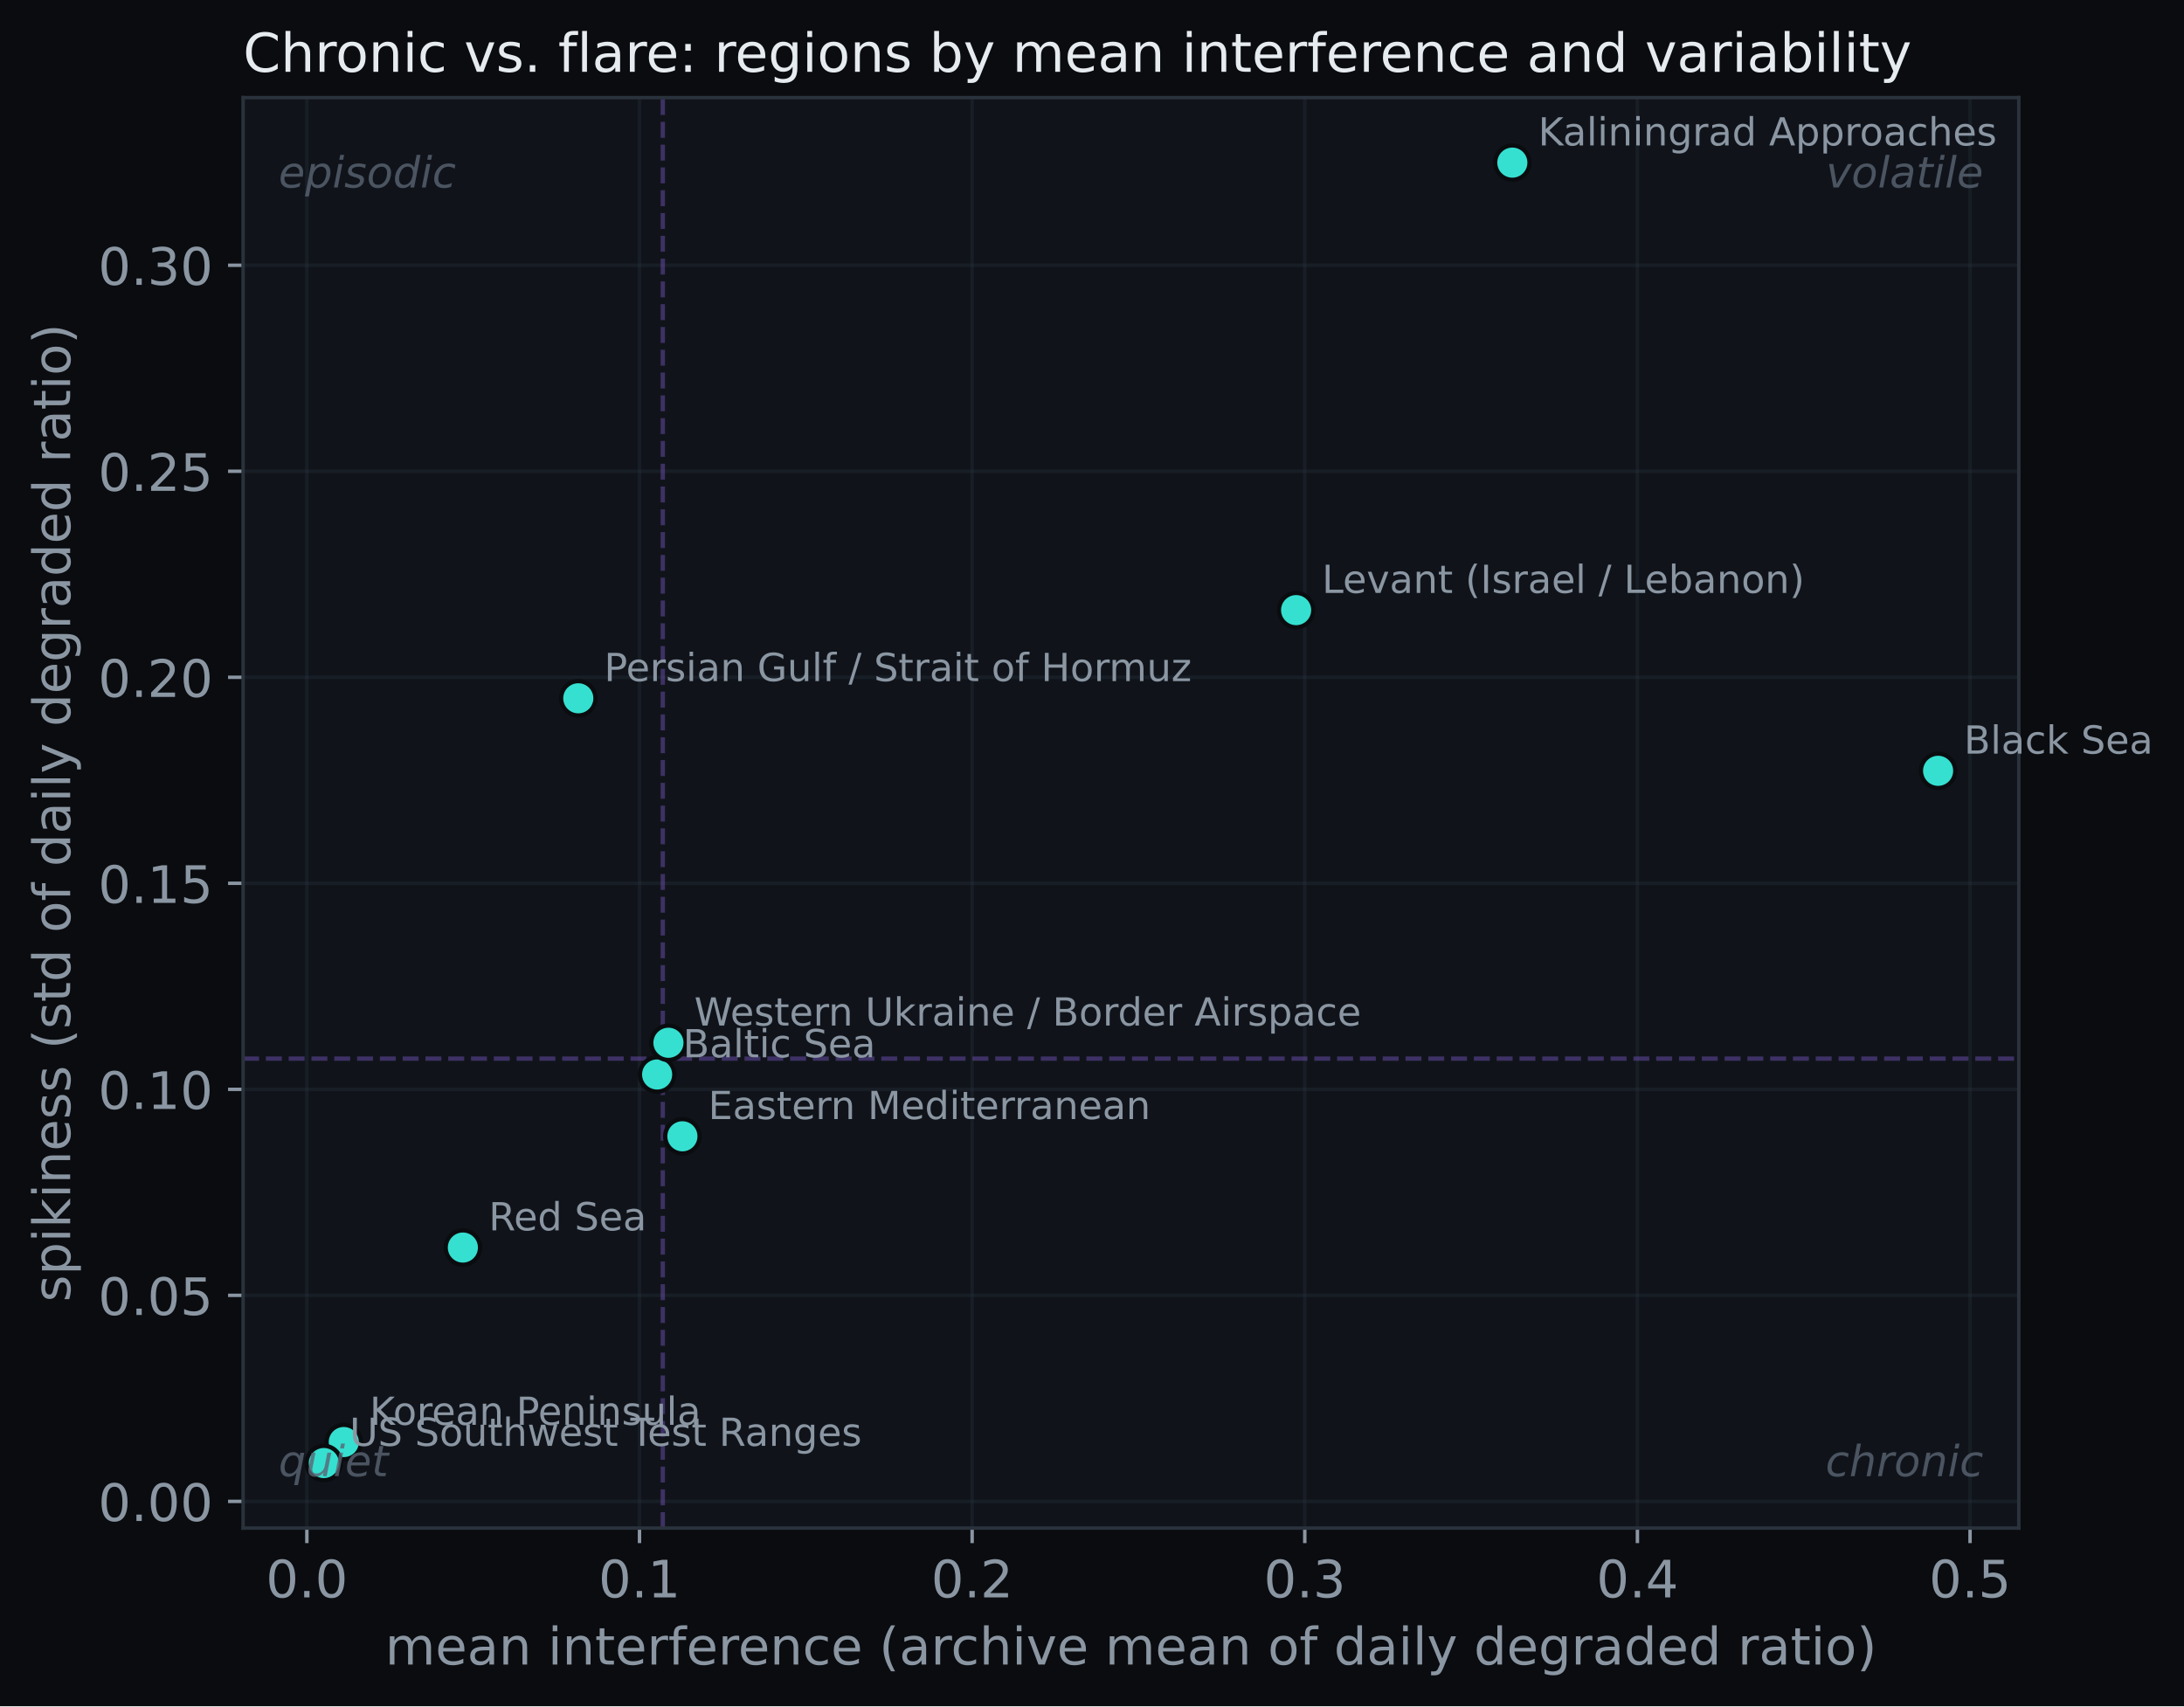
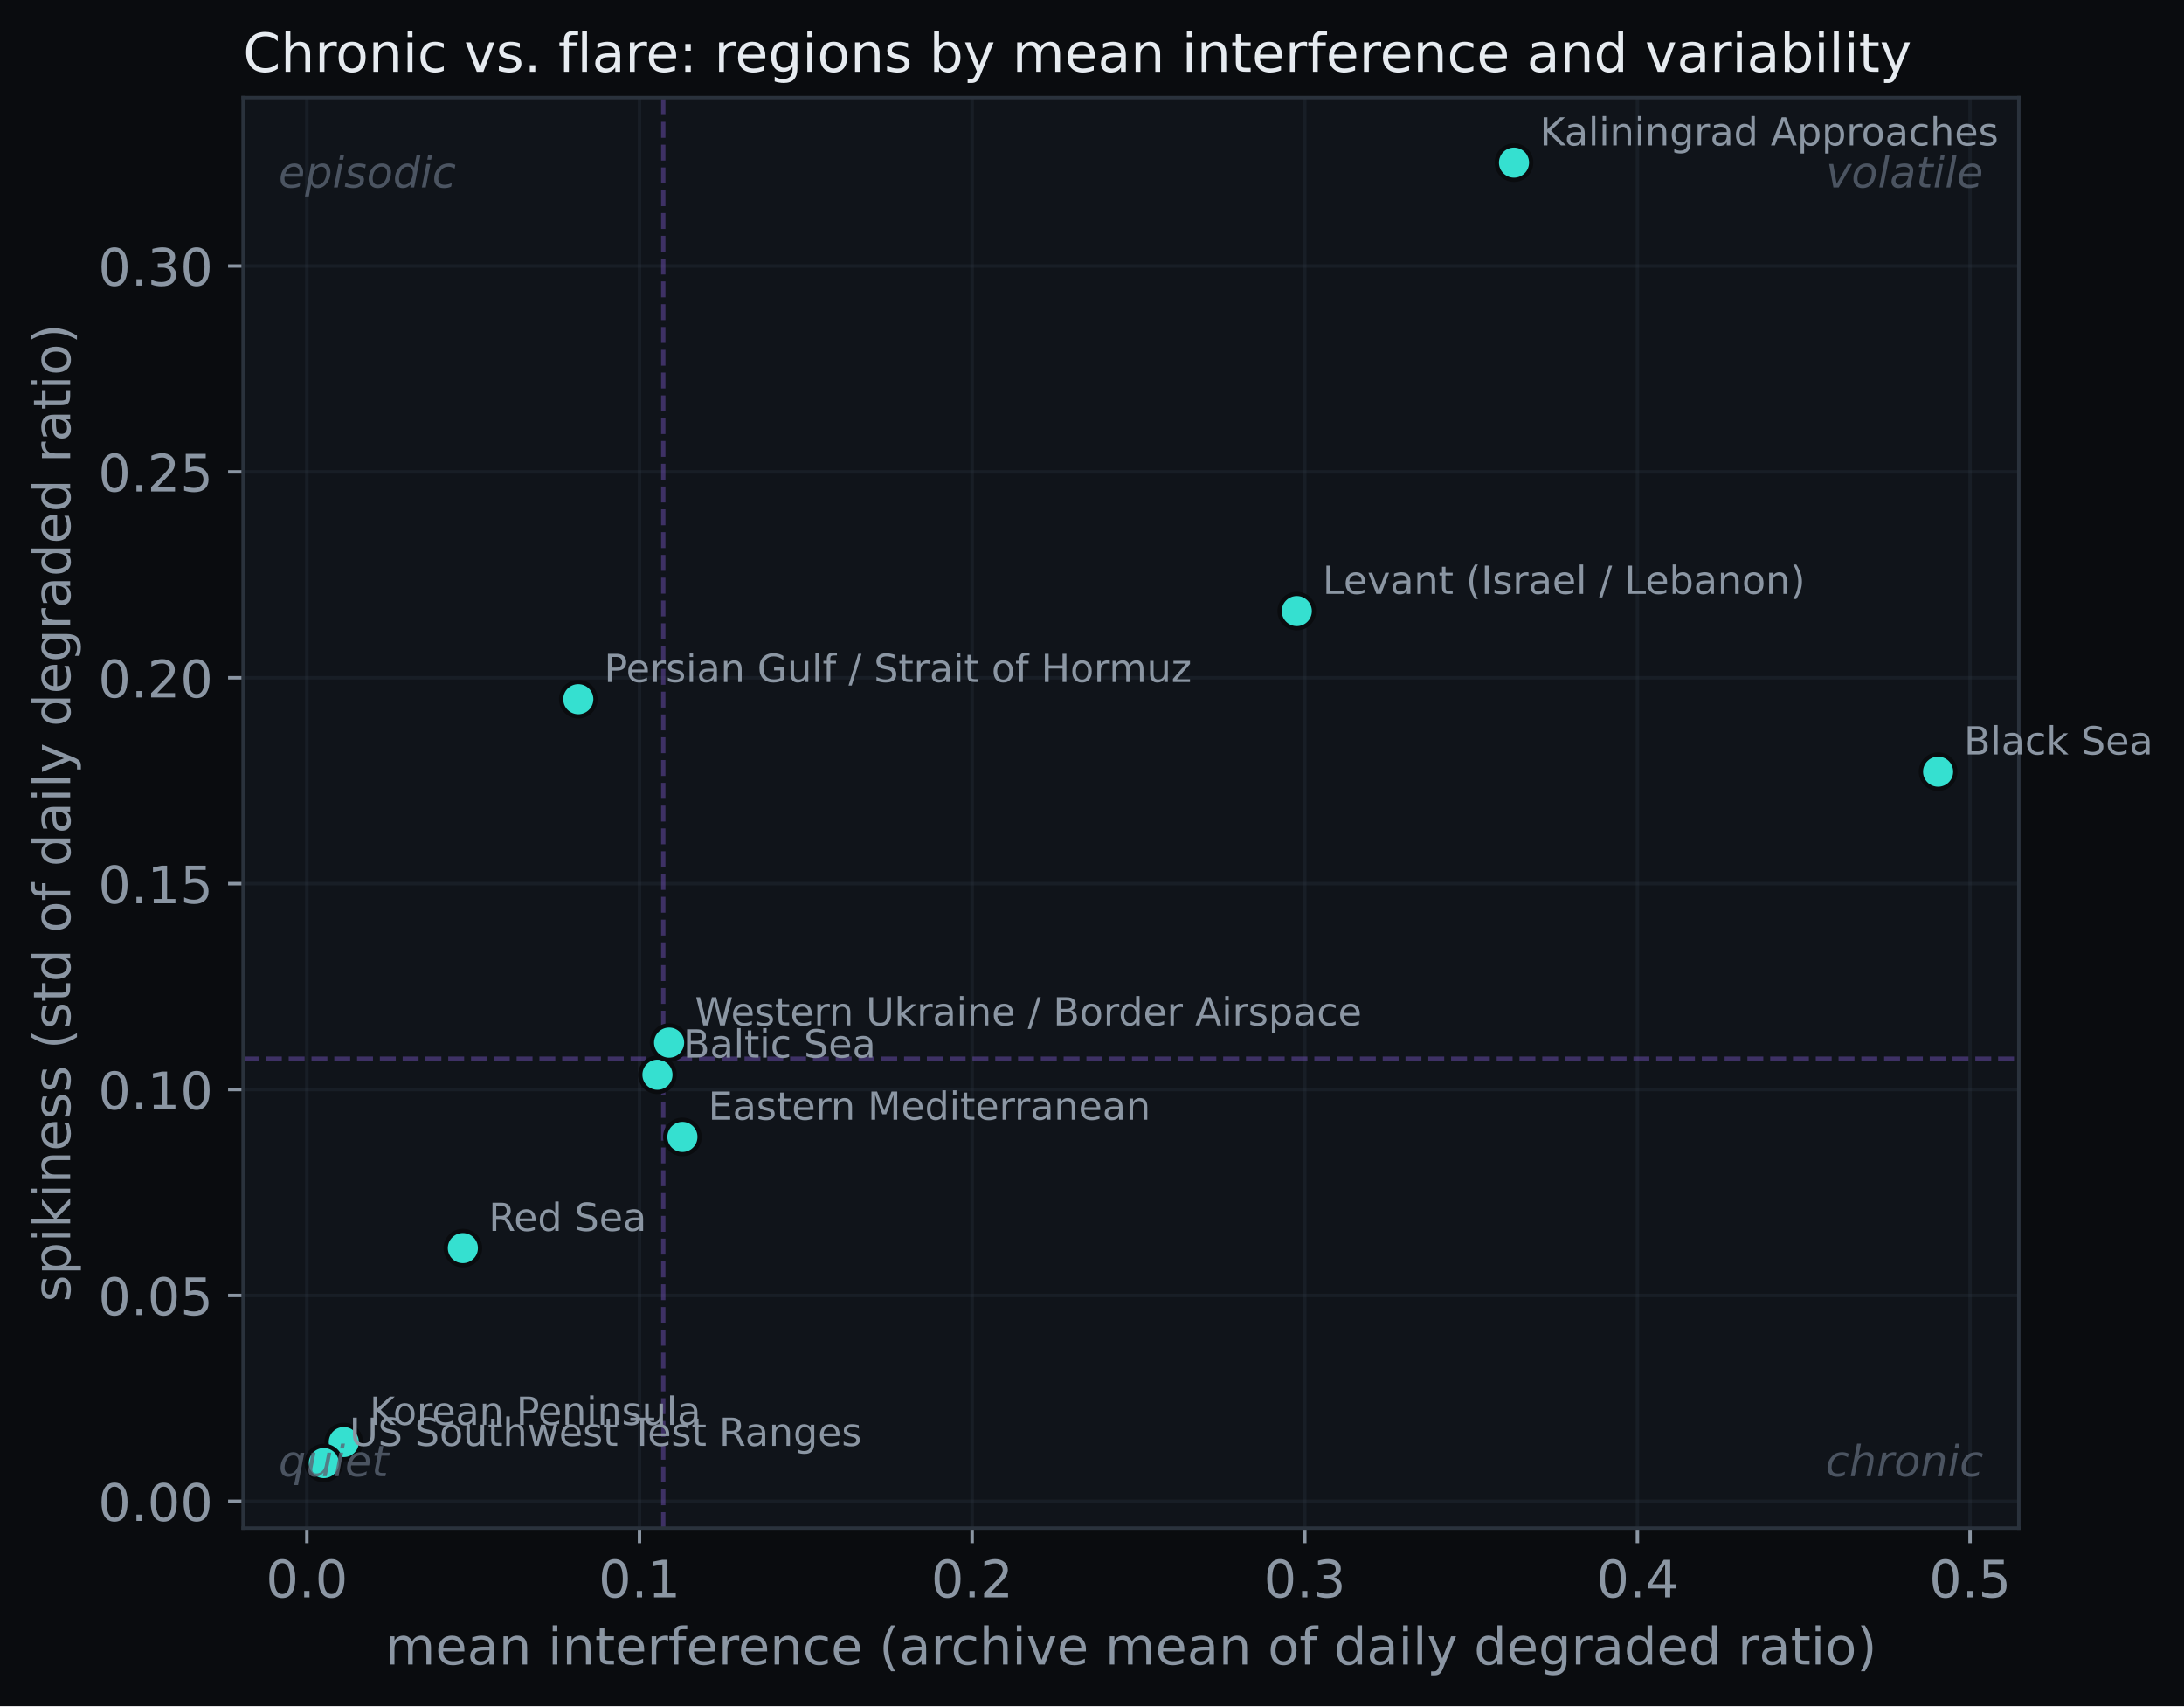
<svg xmlns="http://www.w3.org/2000/svg" xmlns:xlink="http://www.w3.org/1999/xlink" width="507.861pt" height="396.766pt" viewBox="0 0 507.861 396.766" version="1.1">
  <defs>
    <style type="text/css">*{stroke-linejoin: round; stroke-linecap: butt}</style>
  </defs>
  <g id="figure_1">
    <g id="patch_1">
      <path d="M 0 396.766  L 507.861 396.766  L 507.861 0  L 0 0  z " style="fill: #0a0c0f" />
    </g>
    <g id="axes_1">
      <g id="patch_2">
        <path d="M 56.532 355.338  L 469.452 355.338  L 469.452 22.698  L 56.532 22.698  z " style="fill: #10141a" />
      </g>
      <g id="matplotlib.axis_1">
        <g id="xtick_1">
          <g id="line2d_1">
-             <path d="M 71.357 355.338  L 71.357 22.698  " clip-path="url(#p5ee7ee4a9e)" style="fill: none; stroke: #2a323c; stroke-opacity: 0.35; stroke-width: 0.8; stroke-linecap: square" />
+             <path d="M 71.357 355.338  L 71.357 22.698  " clip-path="url(#pa23989fbf8)" style="fill: none; stroke: #2a323c; stroke-opacity: 0.35; stroke-width: 0.8; stroke-linecap: square" />
          </g>
          <g id="line2d_2">
            <defs>
-               <path id="m06dfb34350" d="M 0 0  L 0 3.5  " style="stroke: #8b96a3; stroke-width: 0.8" />
+               <path id="mf624f20d64" d="M 0 0  L 0 3.5  " style="stroke: #8b96a3; stroke-width: 0.8" />
            </defs>
            <g>
-               <use xlink:href="#m06dfb34350" x="71.357" y="355.338" style="fill: #8b96a3; stroke: #8b96a3; stroke-width: 0.8" />
+               <use xlink:href="#mf624f20d64" x="71.357" y="355.338" style="fill: #8b96a3; stroke: #8b96a3; stroke-width: 0.8" />
            </g>
          </g>
          <g id="text_1">
            <text style="font-size: 12px; font-family: 'DejaVu Sans'; text-anchor: middle; fill: #8b96a3" x="71.357" y="371.456" transform="rotate(-0 71.35672 371.4562)">0.0</text>
          </g>
        </g>
        <g id="xtick_2">
          <g id="line2d_3">
-             <path d="M 148.707 355.338  L 148.707 22.698  " clip-path="url(#p5ee7ee4a9e)" style="fill: none; stroke: #2a323c; stroke-opacity: 0.35; stroke-width: 0.8; stroke-linecap: square" />
+             <path d="M 148.707 355.338  L 148.707 22.698  " clip-path="url(#pa23989fbf8)" style="fill: none; stroke: #2a323c; stroke-opacity: 0.35; stroke-width: 0.8; stroke-linecap: square" />
          </g>
          <g id="line2d_4">
            <g>
-               <use xlink:href="#m06dfb34350" x="148.707" y="355.338" style="fill: #8b96a3; stroke: #8b96a3; stroke-width: 0.8" />
+               <use xlink:href="#mf624f20d64" x="148.707" y="355.338" style="fill: #8b96a3; stroke: #8b96a3; stroke-width: 0.8" />
            </g>
          </g>
          <g id="text_2">
            <text style="font-size: 12px; font-family: 'DejaVu Sans'; text-anchor: middle; fill: #8b96a3" x="148.707" y="371.456" transform="rotate(-0 148.7072 371.4562)">0.1</text>
          </g>
        </g>
        <g id="xtick_3">
          <g id="line2d_5">
-             <path d="M 226.058 355.338  L 226.058 22.698  " clip-path="url(#p5ee7ee4a9e)" style="fill: none; stroke: #2a323c; stroke-opacity: 0.35; stroke-width: 0.8; stroke-linecap: square" />
+             <path d="M 226.058 355.338  L 226.058 22.698  " clip-path="url(#pa23989fbf8)" style="fill: none; stroke: #2a323c; stroke-opacity: 0.35; stroke-width: 0.8; stroke-linecap: square" />
          </g>
          <g id="line2d_6">
            <g>
-               <use xlink:href="#m06dfb34350" x="226.058" y="355.338" style="fill: #8b96a3; stroke: #8b96a3; stroke-width: 0.8" />
+               <use xlink:href="#mf624f20d64" x="226.058" y="355.338" style="fill: #8b96a3; stroke: #8b96a3; stroke-width: 0.8" />
            </g>
          </g>
          <g id="text_3">
            <text style="font-size: 12px; font-family: 'DejaVu Sans'; text-anchor: middle; fill: #8b96a3" x="226.058" y="371.456" transform="rotate(-0 226.0577 371.4562)">0.2</text>
          </g>
        </g>
        <g id="xtick_4">
          <g id="line2d_7">
-             <path d="M 303.408 355.338  L 303.408 22.698  " clip-path="url(#p5ee7ee4a9e)" style="fill: none; stroke: #2a323c; stroke-opacity: 0.35; stroke-width: 0.8; stroke-linecap: square" />
+             <path d="M 303.408 355.338  L 303.408 22.698  " clip-path="url(#pa23989fbf8)" style="fill: none; stroke: #2a323c; stroke-opacity: 0.35; stroke-width: 0.8; stroke-linecap: square" />
          </g>
          <g id="line2d_8">
            <g>
-               <use xlink:href="#m06dfb34350" x="303.408" y="355.338" style="fill: #8b96a3; stroke: #8b96a3; stroke-width: 0.8" />
+               <use xlink:href="#mf624f20d64" x="303.408" y="355.338" style="fill: #8b96a3; stroke: #8b96a3; stroke-width: 0.8" />
            </g>
          </g>
          <g id="text_4">
            <text style="font-size: 12px; font-family: 'DejaVu Sans'; text-anchor: middle; fill: #8b96a3" x="303.408" y="371.456" transform="rotate(-0 303.4081 371.4562)">0.3</text>
          </g>
        </g>
        <g id="xtick_5">
          <g id="line2d_9">
-             <path d="M 380.759 355.338  L 380.759 22.698  " clip-path="url(#p5ee7ee4a9e)" style="fill: none; stroke: #2a323c; stroke-opacity: 0.35; stroke-width: 0.8; stroke-linecap: square" />
+             <path d="M 380.759 355.338  L 380.759 22.698  " clip-path="url(#pa23989fbf8)" style="fill: none; stroke: #2a323c; stroke-opacity: 0.35; stroke-width: 0.8; stroke-linecap: square" />
          </g>
          <g id="line2d_10">
            <g>
-               <use xlink:href="#m06dfb34350" x="380.759" y="355.338" style="fill: #8b96a3; stroke: #8b96a3; stroke-width: 0.8" />
+               <use xlink:href="#mf624f20d64" x="380.759" y="355.338" style="fill: #8b96a3; stroke: #8b96a3; stroke-width: 0.8" />
            </g>
          </g>
          <g id="text_5">
            <text style="font-size: 12px; font-family: 'DejaVu Sans'; text-anchor: middle; fill: #8b96a3" x="380.759" y="371.456" transform="rotate(-0 380.7586 371.4562)">0.4</text>
          </g>
        </g>
        <g id="xtick_6">
          <g id="line2d_11">
-             <path d="M 458.109 355.338  L 458.109 22.698  " clip-path="url(#p5ee7ee4a9e)" style="fill: none; stroke: #2a323c; stroke-opacity: 0.35; stroke-width: 0.8; stroke-linecap: square" />
+             <path d="M 458.109 355.338  L 458.109 22.698  " clip-path="url(#pa23989fbf8)" style="fill: none; stroke: #2a323c; stroke-opacity: 0.35; stroke-width: 0.8; stroke-linecap: square" />
          </g>
          <g id="line2d_12">
            <g>
-               <use xlink:href="#m06dfb34350" x="458.109" y="355.338" style="fill: #8b96a3; stroke: #8b96a3; stroke-width: 0.8" />
+               <use xlink:href="#mf624f20d64" x="458.109" y="355.338" style="fill: #8b96a3; stroke: #8b96a3; stroke-width: 0.8" />
            </g>
          </g>
          <g id="text_6">
            <text style="font-size: 12px; font-family: 'DejaVu Sans'; text-anchor: middle; fill: #8b96a3" x="458.109" y="371.456" transform="rotate(-0 458.1091 371.4562)">0.5</text>
          </g>
        </g>
        <g id="text_7">
          <text style="font-size: 12px; font-family: 'DejaVu Sans'; text-anchor: middle; fill: #8b96a3" x="262.993" y="387.07" transform="rotate(-0 262.9925 387.0699)">mean interference (archive mean of daily degraded ratio)</text>
        </g>
      </g>
      <g id="matplotlib.axis_2">
        <g id="ytick_1">
          <g id="line2d_13">
-             <path d="M 56.532 349.129  L 469.452 349.129  " clip-path="url(#p5ee7ee4a9e)" style="fill: none; stroke: #2a323c; stroke-opacity: 0.35; stroke-width: 0.8; stroke-linecap: square" />
+             <path d="M 56.532 349.123  L 469.452 349.123  " clip-path="url(#pa23989fbf8)" style="fill: none; stroke: #2a323c; stroke-opacity: 0.35; stroke-width: 0.8; stroke-linecap: square" />
          </g>
          <g id="line2d_14">
            <defs>
-               <path id="m81e03213c7" d="M 0 0  L -3.5 0  " style="stroke: #8b96a3; stroke-width: 0.8" />
+               <path id="m1bf65944a2" d="M 0 0  L -3.5 0  " style="stroke: #8b96a3; stroke-width: 0.8" />
            </defs>
            <g>
-               <use xlink:href="#m81e03213c7" x="56.532" y="349.129" style="fill: #8b96a3; stroke: #8b96a3; stroke-width: 0.8" />
+               <use xlink:href="#m1bf65944a2" x="56.532" y="349.123" style="fill: #8b96a3; stroke: #8b96a3; stroke-width: 0.8" />
            </g>
          </g>
          <g id="text_8">
-             <text style="font-size: 12px; font-family: 'DejaVu Sans'; text-anchor: end; fill: #8b96a3" x="49.532" y="353.688" transform="rotate(-0 49.5325 353.6881)">0.00</text>
+             <text style="font-size: 12px; font-family: 'DejaVu Sans'; text-anchor: end; fill: #8b96a3" x="49.532" y="353.682" transform="rotate(-0 49.5325 353.6825)">0.00</text>
          </g>
        </g>
        <g id="ytick_2">
          <g id="line2d_15">
-             <path d="M 56.532 301.22  L 469.452 301.22  " clip-path="url(#p5ee7ee4a9e)" style="fill: none; stroke: #2a323c; stroke-opacity: 0.35; stroke-width: 0.8; stroke-linecap: square" />
+             <path d="M 56.532 301.245  L 469.452 301.245  " clip-path="url(#pa23989fbf8)" style="fill: none; stroke: #2a323c; stroke-opacity: 0.35; stroke-width: 0.8; stroke-linecap: square" />
          </g>
          <g id="line2d_16">
            <g>
-               <use xlink:href="#m81e03213c7" x="56.532" y="301.22" style="fill: #8b96a3; stroke: #8b96a3; stroke-width: 0.8" />
+               <use xlink:href="#m1bf65944a2" x="56.532" y="301.245" style="fill: #8b96a3; stroke: #8b96a3; stroke-width: 0.8" />
            </g>
          </g>
          <g id="text_9">
-             <text style="font-size: 12px; font-family: 'DejaVu Sans'; text-anchor: end; fill: #8b96a3" x="49.532" y="305.779" transform="rotate(-0 49.5325 305.7794)">0.05</text>
+             <text style="font-size: 12px; font-family: 'DejaVu Sans'; text-anchor: end; fill: #8b96a3" x="49.532" y="305.804" transform="rotate(-0 49.5325 305.8041)">0.05</text>
          </g>
        </g>
        <g id="ytick_3">
          <g id="line2d_17">
-             <path d="M 56.532 253.312  L 469.452 253.312  " clip-path="url(#p5ee7ee4a9e)" style="fill: none; stroke: #2a323c; stroke-opacity: 0.35; stroke-width: 0.8; stroke-linecap: square" />
+             <path d="M 56.532 253.367  L 469.452 253.367  " clip-path="url(#pa23989fbf8)" style="fill: none; stroke: #2a323c; stroke-opacity: 0.35; stroke-width: 0.8; stroke-linecap: square" />
          </g>
          <g id="line2d_18">
            <g>
-               <use xlink:href="#m81e03213c7" x="56.532" y="253.312" style="fill: #8b96a3; stroke: #8b96a3; stroke-width: 0.8" />
+               <use xlink:href="#m1bf65944a2" x="56.532" y="253.367" style="fill: #8b96a3; stroke: #8b96a3; stroke-width: 0.8" />
            </g>
          </g>
          <g id="text_10">
-             <text style="font-size: 12px; font-family: 'DejaVu Sans'; text-anchor: end; fill: #8b96a3" x="49.532" y="257.871" transform="rotate(-0 49.5325 257.8706)">0.10</text>
+             <text style="font-size: 12px; font-family: 'DejaVu Sans'; text-anchor: end; fill: #8b96a3" x="49.532" y="257.926" transform="rotate(-0 49.5325 257.9257)">0.10</text>
          </g>
        </g>
        <g id="ytick_4">
          <g id="line2d_19">
-             <path d="M 56.532 205.403  L 469.452 205.403  " clip-path="url(#p5ee7ee4a9e)" style="fill: none; stroke: #2a323c; stroke-opacity: 0.35; stroke-width: 0.8; stroke-linecap: square" />
+             <path d="M 56.532 205.488  L 469.452 205.488  " clip-path="url(#pa23989fbf8)" style="fill: none; stroke: #2a323c; stroke-opacity: 0.35; stroke-width: 0.8; stroke-linecap: square" />
          </g>
          <g id="line2d_20">
            <g>
-               <use xlink:href="#m81e03213c7" x="56.532" y="205.403" style="fill: #8b96a3; stroke: #8b96a3; stroke-width: 0.8" />
+               <use xlink:href="#m1bf65944a2" x="56.532" y="205.488" style="fill: #8b96a3; stroke: #8b96a3; stroke-width: 0.8" />
            </g>
          </g>
          <g id="text_11">
-             <text style="font-size: 12px; font-family: 'DejaVu Sans'; text-anchor: end; fill: #8b96a3" x="49.532" y="209.962" transform="rotate(-0 49.5325 209.9619)">0.15</text>
+             <text style="font-size: 12px; font-family: 'DejaVu Sans'; text-anchor: end; fill: #8b96a3" x="49.532" y="210.047" transform="rotate(-0 49.5325 210.0473)">0.15</text>
          </g>
        </g>
        <g id="ytick_5">
          <g id="line2d_21">
-             <path d="M 56.532 157.494  L 469.452 157.494  " clip-path="url(#p5ee7ee4a9e)" style="fill: none; stroke: #2a323c; stroke-opacity: 0.35; stroke-width: 0.8; stroke-linecap: square" />
+             <path d="M 56.532 157.61  L 469.452 157.61  " clip-path="url(#pa23989fbf8)" style="fill: none; stroke: #2a323c; stroke-opacity: 0.35; stroke-width: 0.8; stroke-linecap: square" />
          </g>
          <g id="line2d_22">
            <g>
-               <use xlink:href="#m81e03213c7" x="56.532" y="157.494" style="fill: #8b96a3; stroke: #8b96a3; stroke-width: 0.8" />
+               <use xlink:href="#m1bf65944a2" x="56.532" y="157.61" style="fill: #8b96a3; stroke: #8b96a3; stroke-width: 0.8" />
            </g>
          </g>
          <g id="text_12">
-             <text style="font-size: 12px; font-family: 'DejaVu Sans'; text-anchor: end; fill: #8b96a3" x="49.532" y="162.053" transform="rotate(-0 49.5325 162.0532)">0.20</text>
+             <text style="font-size: 12px; font-family: 'DejaVu Sans'; text-anchor: end; fill: #8b96a3" x="49.532" y="162.169" transform="rotate(-0 49.5325 162.1689)">0.20</text>
          </g>
        </g>
        <g id="ytick_6">
          <g id="line2d_23">
-             <path d="M 56.532 109.585  L 469.452 109.585  " clip-path="url(#p5ee7ee4a9e)" style="fill: none; stroke: #2a323c; stroke-opacity: 0.35; stroke-width: 0.8; stroke-linecap: square" />
+             <path d="M 56.532 109.731  L 469.452 109.731  " clip-path="url(#pa23989fbf8)" style="fill: none; stroke: #2a323c; stroke-opacity: 0.35; stroke-width: 0.8; stroke-linecap: square" />
          </g>
          <g id="line2d_24">
            <g>
-               <use xlink:href="#m81e03213c7" x="56.532" y="109.585" style="fill: #8b96a3; stroke: #8b96a3; stroke-width: 0.8" />
+               <use xlink:href="#m1bf65944a2" x="56.532" y="109.731" style="fill: #8b96a3; stroke: #8b96a3; stroke-width: 0.8" />
            </g>
          </g>
          <g id="text_13">
-             <text style="font-size: 12px; font-family: 'DejaVu Sans'; text-anchor: end; fill: #8b96a3" x="49.532" y="114.144" transform="rotate(-0 49.5325 114.1444)">0.25</text>
+             <text style="font-size: 12px; font-family: 'DejaVu Sans'; text-anchor: end; fill: #8b96a3" x="49.532" y="114.29" transform="rotate(-0 49.5325 114.2905)">0.25</text>
          </g>
        </g>
        <g id="ytick_7">
          <g id="line2d_25">
-             <path d="M 56.532 61.677  L 469.452 61.677  " clip-path="url(#p5ee7ee4a9e)" style="fill: none; stroke: #2a323c; stroke-opacity: 0.35; stroke-width: 0.8; stroke-linecap: square" />
+             <path d="M 56.532 61.853  L 469.452 61.853  " clip-path="url(#pa23989fbf8)" style="fill: none; stroke: #2a323c; stroke-opacity: 0.35; stroke-width: 0.8; stroke-linecap: square" />
          </g>
          <g id="line2d_26">
            <g>
-               <use xlink:href="#m81e03213c7" x="56.532" y="61.677" style="fill: #8b96a3; stroke: #8b96a3; stroke-width: 0.8" />
+               <use xlink:href="#m1bf65944a2" x="56.532" y="61.853" style="fill: #8b96a3; stroke: #8b96a3; stroke-width: 0.8" />
            </g>
          </g>
          <g id="text_14">
-             <text style="font-size: 12px; font-family: 'DejaVu Sans'; text-anchor: end; fill: #8b96a3" x="49.532" y="66.236" transform="rotate(-0 49.5325 66.23566)">0.30</text>
+             <text style="font-size: 12px; font-family: 'DejaVu Sans'; text-anchor: end; fill: #8b96a3" x="49.532" y="66.412" transform="rotate(-0 49.5325 66.41207)">0.30</text>
          </g>
        </g>
        <g id="text_15">
          <text style="font-size: 12px; font-family: 'DejaVu Sans'; text-anchor: middle; fill: #8b96a3" x="16.318" y="189.018" transform="rotate(-90 16.31812 189.018)">spikiness (std of daily degraded ratio)</text>
        </g>
      </g>
      <g id="line2d_27">
-         <path d="M 154.122 355.338  L 154.122 22.698  " clip-path="url(#p5ee7ee4a9e)" style="fill: none; stroke-dasharray: 3.7,1.6; stroke-dashoffset: 0; stroke: #6d4fb0; stroke-opacity: 0.5" />
+         <path d="M 154.238 355.338  L 154.238 22.698  " clip-path="url(#pa23989fbf8)" style="fill: none; stroke-dasharray: 3.7,1.6; stroke-dashoffset: 0; stroke: #6d4fb0; stroke-opacity: 0.5" />
      </g>
      <g id="line2d_28">
-         <path d="M 56.532 246.173  L 469.452 246.173  " clip-path="url(#p5ee7ee4a9e)" style="fill: none; stroke-dasharray: 3.7,1.6; stroke-dashoffset: 0; stroke: #6d4fb0; stroke-opacity: 0.5" />
+         <path d="M 56.532 246.185  L 469.452 246.185  " clip-path="url(#pa23989fbf8)" style="fill: none; stroke-dasharray: 3.7,1.6; stroke-dashoffset: 0; stroke: #6d4fb0; stroke-opacity: 0.5" />
      </g>
      <g id="line2d_29">
        <defs>
-           <path id="mf5cc8a4f25" d="M 0 4  C 1.061 4 2.078 3.579 2.828 2.828  C 3.579 2.078 4 1.061 4 0  C 4 -1.061 3.579 -2.078 2.828 -2.828  C 2.078 -3.579 1.061 -4 0 -4  C -1.061 -4 -2.078 -3.579 -2.828 -2.828  C -3.579 -2.078 -4 -1.061 -4 0  C -4 1.061 -3.579 2.078 -2.828 2.828  C -2.078 3.579 -1.061 4 0 4  z " style="stroke: #0a0c0f" />
+           <path id="ma82f24f4f0" d="M 0 4  C 1.061 4 2.078 3.579 2.828 2.828  C 3.579 2.078 4 1.061 4 0  C 4 -1.061 3.579 -2.078 2.828 -2.828  C 2.078 -3.579 1.061 -4 0 -4  C -1.061 -4 -2.078 -3.579 -2.828 -2.828  C -3.579 -2.078 -4 -1.061 -4 0  C -4 1.061 -3.579 2.078 -2.828 2.828  C -2.078 3.579 -1.061 4 0 4  z " style="stroke: #0a0c0f" />
        </defs>
-         <g clip-path="url(#p5ee7ee4a9e)">
-           <use xlink:href="#mf5cc8a4f25" x="152.807" y="249.862" style="fill: #35e0d0; stroke: #0a0c0f" />
+         <g clip-path="url(#pa23989fbf8)">
+           <use xlink:href="#ma82f24f4f0" x="152.884" y="249.919" style="fill: #35e0d0; stroke: #0a0c0f" />
        </g>
      </g>
      <g id="line2d_30">
-         <g clip-path="url(#p5ee7ee4a9e)">
-           <use xlink:href="#mf5cc8a4f25" x="450.683" y="179.245" style="fill: #35e0d0; stroke: #0a0c0f" />
+         <g clip-path="url(#pa23989fbf8)">
+           <use xlink:href="#ma82f24f4f0" x="450.683" y="179.442" style="fill: #35e0d0; stroke: #0a0c0f" />
        </g>
      </g>
      <g id="line2d_31">
-         <g clip-path="url(#p5ee7ee4a9e)">
-           <use xlink:href="#mf5cc8a4f25" x="158.685" y="264.235" style="fill: #35e0d0; stroke: #0a0c0f" />
+         <g clip-path="url(#pa23989fbf8)">
+           <use xlink:href="#ma82f24f4f0" x="158.685" y="264.379" style="fill: #35e0d0; stroke: #0a0c0f" />
        </g>
      </g>
      <g id="line2d_32">
-         <g clip-path="url(#p5ee7ee4a9e)">
-           <use xlink:href="#mf5cc8a4f25" x="351.675" y="37.818" style="fill: #35e0d0; stroke: #0a0c0f" />
+         <g clip-path="url(#pa23989fbf8)">
+           <use xlink:href="#ma82f24f4f0" x="352.062" y="37.818" style="fill: #35e0d0; stroke: #0a0c0f" />
        </g>
      </g>
      <g id="line2d_33">
-         <g clip-path="url(#p5ee7ee4a9e)">
-           <use xlink:href="#mf5cc8a4f25" x="79.943" y="335.331" style="fill: #35e0d0; stroke: #0a0c0f" />
+         <g clip-path="url(#pa23989fbf8)">
+           <use xlink:href="#ma82f24f4f0" x="79.943" y="335.334" style="fill: #35e0d0; stroke: #0a0c0f" />
        </g>
      </g>
      <g id="line2d_34">
-         <g clip-path="url(#p5ee7ee4a9e)">
-           <use xlink:href="#mf5cc8a4f25" x="301.397" y="141.876" style="fill: #35e0d0; stroke: #0a0c0f" />
+         <g clip-path="url(#pa23989fbf8)">
+           <use xlink:href="#ma82f24f4f0" x="301.552" y="142.097" style="fill: #35e0d0; stroke: #0a0c0f" />
        </g>
      </g>
      <g id="line2d_35">
-         <g clip-path="url(#p5ee7ee4a9e)">
-           <use xlink:href="#mf5cc8a4f25" x="134.475" y="162.381" style="fill: #35e0d0; stroke: #0a0c0f" />
+         <g clip-path="url(#pa23989fbf8)">
+           <use xlink:href="#ma82f24f4f0" x="134.475" y="162.589" style="fill: #35e0d0; stroke: #0a0c0f" />
        </g>
      </g>
      <g id="line2d_36">
-         <g clip-path="url(#p5ee7ee4a9e)">
-           <use xlink:href="#mf5cc8a4f25" x="107.634" y="290.105" style="fill: #35e0d0; stroke: #0a0c0f" />
+         <g clip-path="url(#pa23989fbf8)">
+           <use xlink:href="#ma82f24f4f0" x="107.634" y="290.233" style="fill: #35e0d0; stroke: #0a0c0f" />
        </g>
      </g>
      <g id="line2d_37">
-         <g clip-path="url(#p5ee7ee4a9e)">
-           <use xlink:href="#mf5cc8a4f25" x="155.437" y="242.484" style="fill: #35e0d0; stroke: #0a0c0f" />
+         <g clip-path="url(#pa23989fbf8)">
+           <use xlink:href="#ma82f24f4f0" x="155.591" y="242.45" style="fill: #35e0d0; stroke: #0a0c0f" />
        </g>
      </g>
      <g id="line2d_38">
-         <g clip-path="url(#p5ee7ee4a9e)">
-           <use xlink:href="#mf5cc8a4f25" x="75.302" y="340.218" style="fill: #35e0d0; stroke: #0a0c0f" />
+         <g clip-path="url(#pa23989fbf8)">
+           <use xlink:href="#ma82f24f4f0" x="75.302" y="340.218" style="fill: #35e0d0; stroke: #0a0c0f" />
        </g>
      </g>
      <g id="patch_3">
        <path d="M 56.532 355.338  L 56.532 22.698  " style="fill: none; stroke: #2a323c; stroke-width: 0.8; stroke-linejoin: miter; stroke-linecap: square" />
      </g>
      <g id="patch_4">
        <path d="M 469.452 355.338  L 469.452 22.698  " style="fill: none; stroke: #2a323c; stroke-width: 0.8; stroke-linejoin: miter; stroke-linecap: square" />
      </g>
      <g id="patch_5">
        <path d="M 56.532 355.338  L 469.452 355.338  " style="fill: none; stroke: #2a323c; stroke-width: 0.8; stroke-linejoin: miter; stroke-linecap: square" />
      </g>
      <g id="patch_6">
        <path d="M 56.532 22.698  L 469.452 22.698  " style="fill: none; stroke: #2a323c; stroke-width: 0.8; stroke-linejoin: miter; stroke-linecap: square" />
      </g>
      <g id="text_16">
-         <text style="font-size: 9px; font-family: 'DejaVu Sans'; text-anchor: start; fill: #8b96a3" x="158.807" y="245.862" transform="rotate(-0 158.8068 245.8622)">Baltic Sea</text>
+         <text style="font-size: 9px; font-family: 'DejaVu Sans'; text-anchor: start; fill: #8b96a3" x="158.884" y="245.919" transform="rotate(-0 158.8841 245.9194)">Baltic Sea</text>
      </g>
      <g id="text_17">
-         <text style="font-size: 9px; font-family: 'DejaVu Sans'; text-anchor: start; fill: #8b96a3" x="456.683" y="175.245" transform="rotate(-0 456.6834 175.2447)">Black Sea</text>
+         <text style="font-size: 9px; font-family: 'DejaVu Sans'; text-anchor: start; fill: #8b96a3" x="456.683" y="175.442" transform="rotate(-0 456.6834 175.4424)">Black Sea</text>
      </g>
      <g id="text_18">
-         <text style="font-size: 9px; font-family: 'DejaVu Sans'; text-anchor: start; fill: #8b96a3" x="164.685" y="260.235" transform="rotate(-0 164.6854 260.2348)">Eastern Mediterranean</text>
+         <text style="font-size: 9px; font-family: 'DejaVu Sans'; text-anchor: start; fill: #8b96a3" x="164.685" y="260.379" transform="rotate(-0 164.6854 260.3787)">Eastern Mediterranean</text>
      </g>
      <g id="text_19">
-         <text style="font-size: 9px; font-family: 'DejaVu Sans'; text-anchor: start; fill: #8b96a3" x="357.675" y="33.818" transform="rotate(-0 357.6748 33.81805)">Kaliningrad Approaches</text>
+         <text style="font-size: 9px; font-family: 'DejaVu Sans'; text-anchor: start; fill: #8b96a3" x="358.062" y="33.818" transform="rotate(-0 358.0616 33.81805)">Kaliningrad Approaches</text>
      </g>
      <g id="text_20">
-         <text style="font-size: 9px; font-family: 'DejaVu Sans'; text-anchor: start; fill: #8b96a3" x="85.943" y="331.331" transform="rotate(-0 85.94262 331.3314)">Korean Peninsula</text>
+         <text style="font-size: 9px; font-family: 'DejaVu Sans'; text-anchor: start; fill: #8b96a3" x="85.943" y="331.334" transform="rotate(-0 85.94262 331.3345)">Korean Peninsula</text>
      </g>
      <g id="text_21">
-         <text style="font-size: 9px; font-family: 'DejaVu Sans'; text-anchor: start; fill: #8b96a3" x="307.397" y="137.876" transform="rotate(-0 307.397 137.8758)">Levant (Israel / Lebanon)</text>
+         <text style="font-size: 9px; font-family: 'DejaVu Sans'; text-anchor: start; fill: #8b96a3" x="307.552" y="138.097" transform="rotate(-0 307.5517 138.0972)">Levant (Israel / Lebanon)</text>
      </g>
      <g id="text_22">
-         <text style="font-size: 9px; font-family: 'DejaVu Sans'; text-anchor: start; fill: #8b96a3" x="140.475" y="158.381" transform="rotate(-0 140.4747 158.3808)">Persian Gulf / Strait of Hormuz</text>
+         <text style="font-size: 9px; font-family: 'DejaVu Sans'; text-anchor: start; fill: #8b96a3" x="140.475" y="158.589" transform="rotate(-0 140.4747 158.5892)">Persian Gulf / Strait of Hormuz</text>
      </g>
      <g id="text_23">
-         <text style="font-size: 9px; font-family: 'DejaVu Sans'; text-anchor: start; fill: #8b96a3" x="113.634" y="286.105" transform="rotate(-0 113.6341 286.1055)">Red Sea</text>
+         <text style="font-size: 9px; font-family: 'DejaVu Sans'; text-anchor: start; fill: #8b96a3" x="113.634" y="286.233" transform="rotate(-0 113.6341 286.233)">Red Sea</text>
      </g>
      <g id="text_24">
-         <text style="font-size: 9px; font-family: 'DejaVu Sans'; text-anchor: start; fill: #8b96a3" x="161.437" y="238.484" transform="rotate(-0 161.4367 238.4842)">Western Ukraine / Border Airspace</text>
+         <text style="font-size: 9px; font-family: 'DejaVu Sans'; text-anchor: start; fill: #8b96a3" x="161.591" y="238.45" transform="rotate(-0 161.5914 238.4503)">Western Ukraine / Border Airspace</text>
      </g>
      <g id="text_25">
        <text style="font-size: 9px; font-family: 'DejaVu Sans'; text-anchor: start; fill: #8b96a3" x="81.302" y="336.218" transform="rotate(-0 81.30159 336.218)">US Southwest Test Ranges</text>
      </g>
      <g id="text_26">
        <text style="font-style: italic; font-size: 10px; font-family: 'DejaVu Sans'; text-anchor: end; fill: #5a6473; opacity: 0.8" x="461.194" y="43.602" transform="rotate(-0 461.1941 43.60208)">volatile</text>
      </g>
      <g id="text_27">
        <text style="font-style: italic; font-size: 10px; font-family: 'DejaVu Sans'; text-anchor: start; fill: #5a6473; opacity: 0.8" x="64.791" y="43.602" transform="rotate(-0 64.7909 43.60208)">episodic</text>
      </g>
      <g id="text_28">
        <text style="font-style: italic; font-size: 10px; font-family: 'DejaVu Sans'; text-anchor: end; fill: #5a6473; opacity: 0.8" x="461.194" y="343.279" transform="rotate(-0 461.1941 343.2792)">chronic</text>
      </g>
      <g id="text_29">
        <text style="font-style: italic; font-size: 10px; font-family: 'DejaVu Sans'; text-anchor: start; fill: #5a6473; opacity: 0.8" x="64.791" y="343.279" transform="rotate(-0 64.7909 343.2792)">quiet</text>
      </g>
      <g id="text_30">
        <text style="font-size: 12.5px; font-family: 'DejaVu Sans'; text-anchor: start; fill: #e6ebf0" x="56.532" y="16.698" transform="rotate(-0 56.5325 16.69805)">Chronic vs. flare: regions by mean interference and variability</text>
      </g>
    </g>
  </g>
  <defs>
-     <clipPath id="p5ee7ee4a9e">
+     <clipPath id="pa23989fbf8">
      <rect x="56.532" y="22.698" width="412.92" height="332.64" />
    </clipPath>
  </defs>
</svg>
